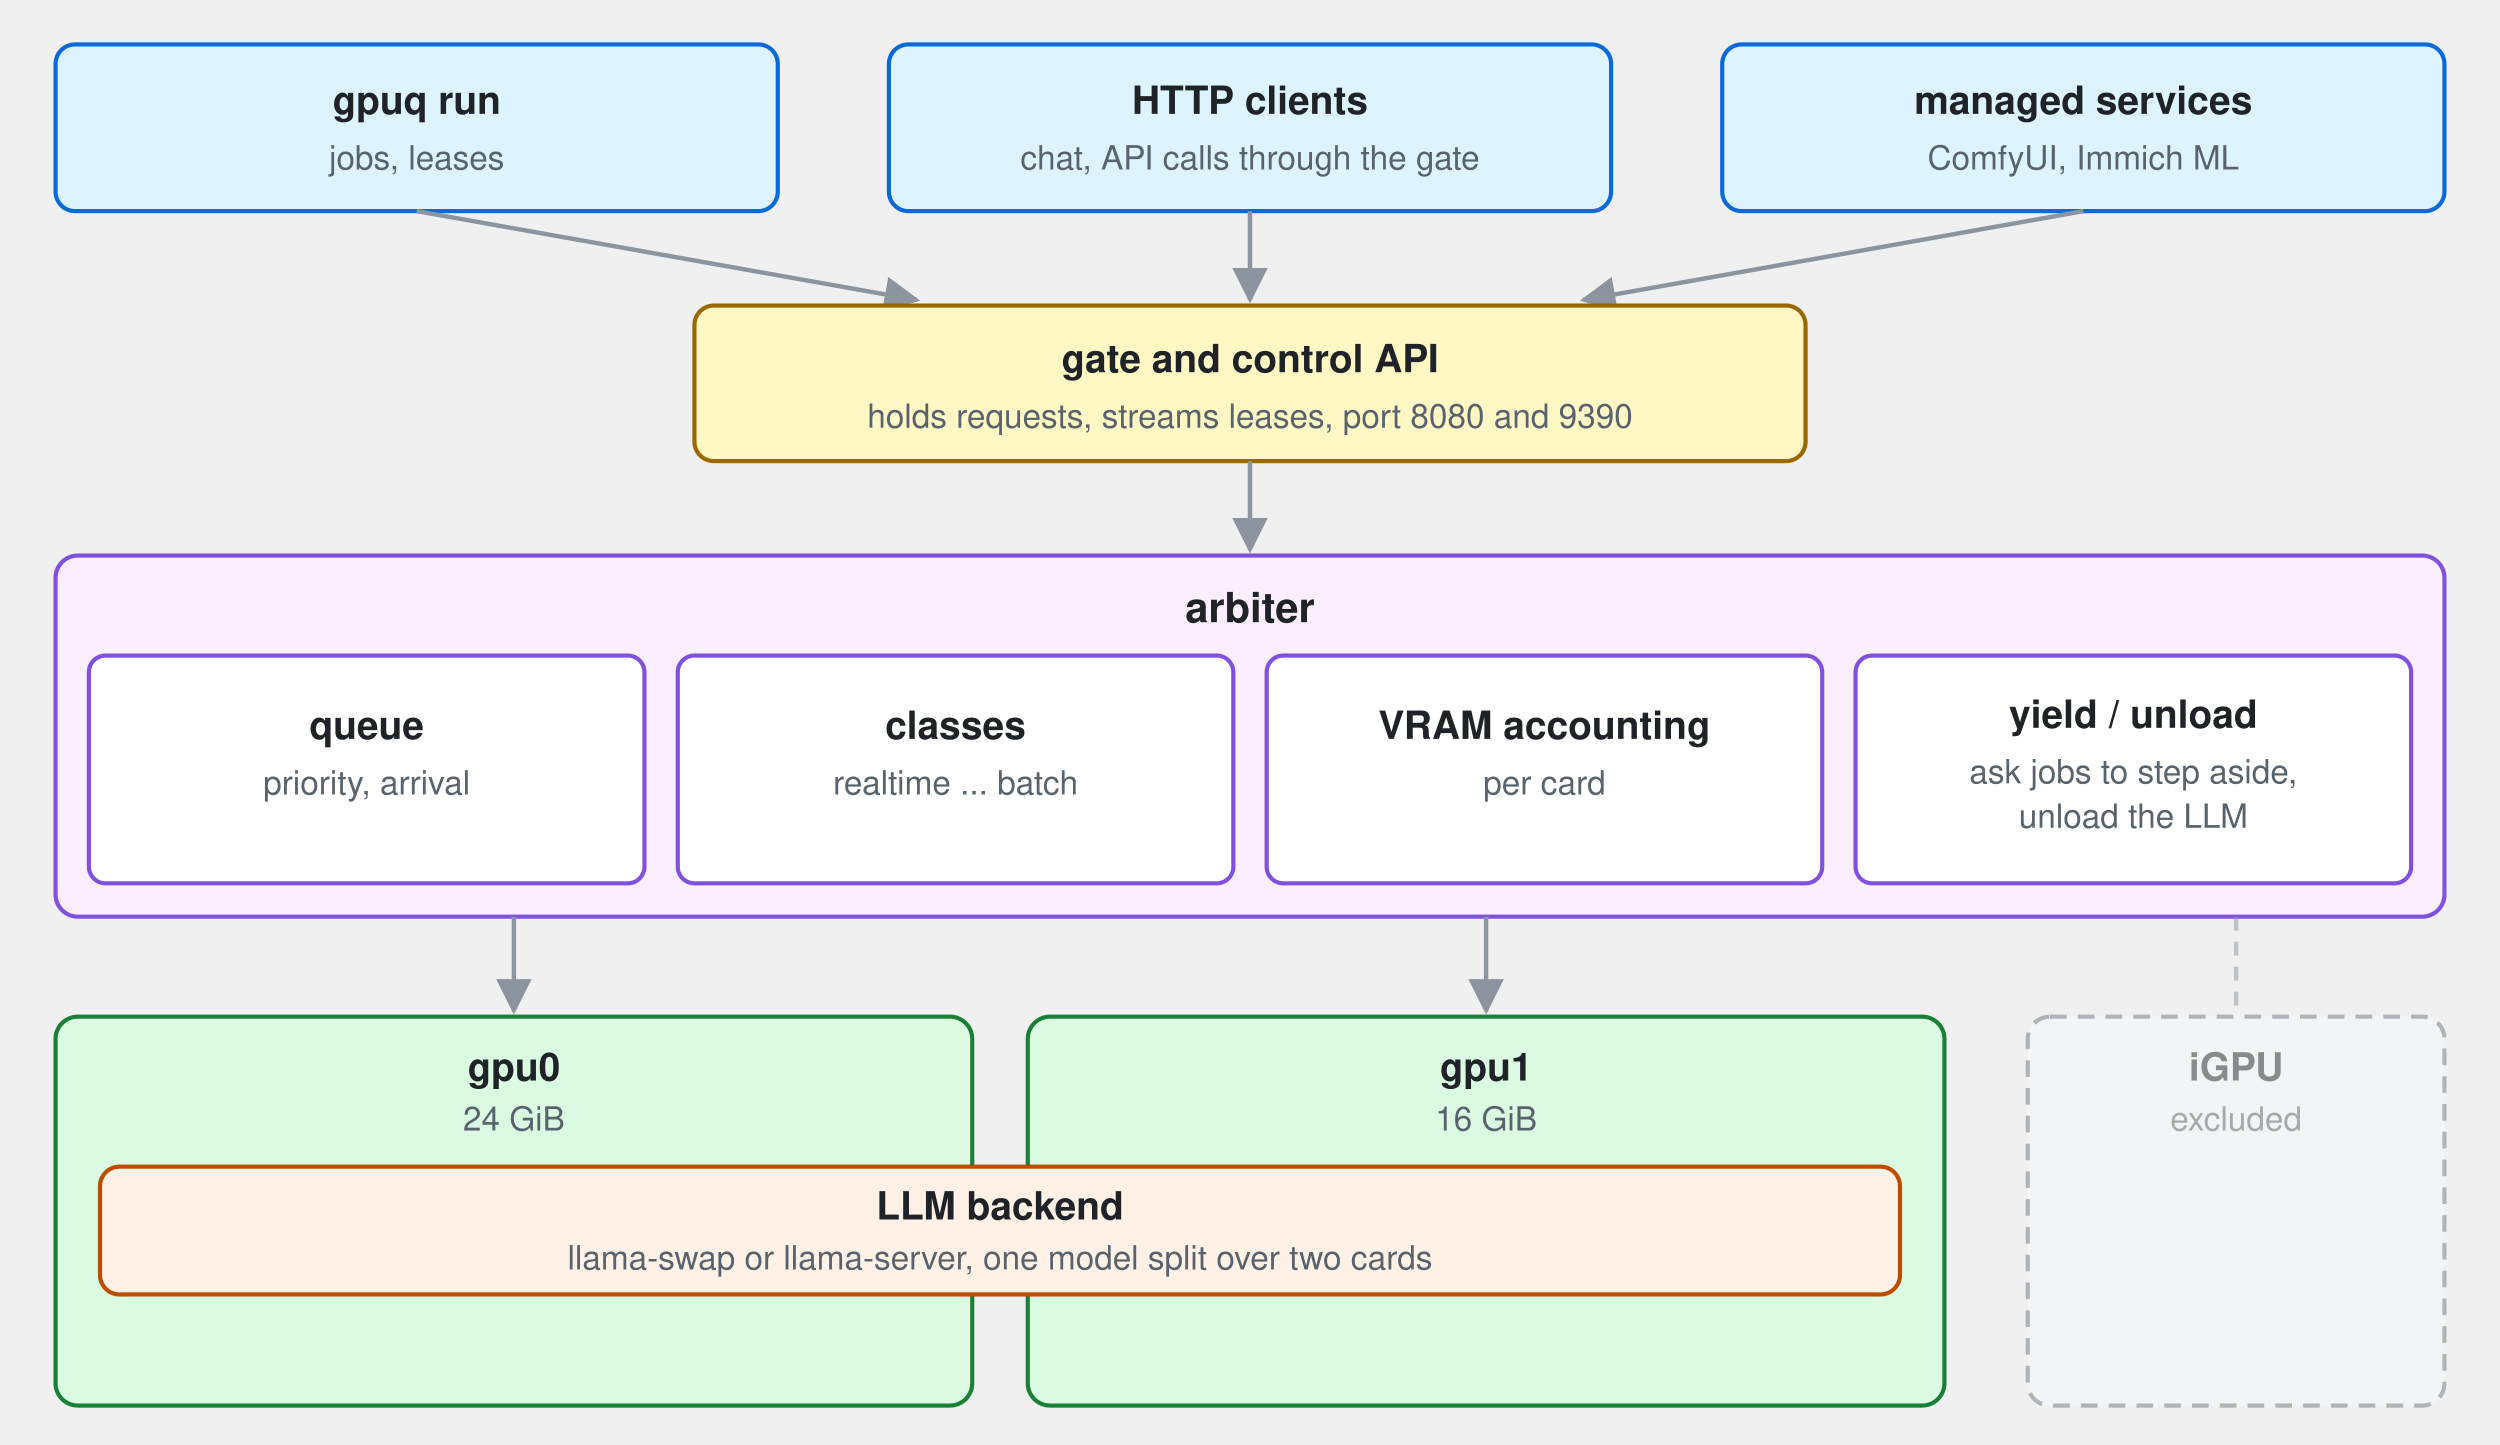
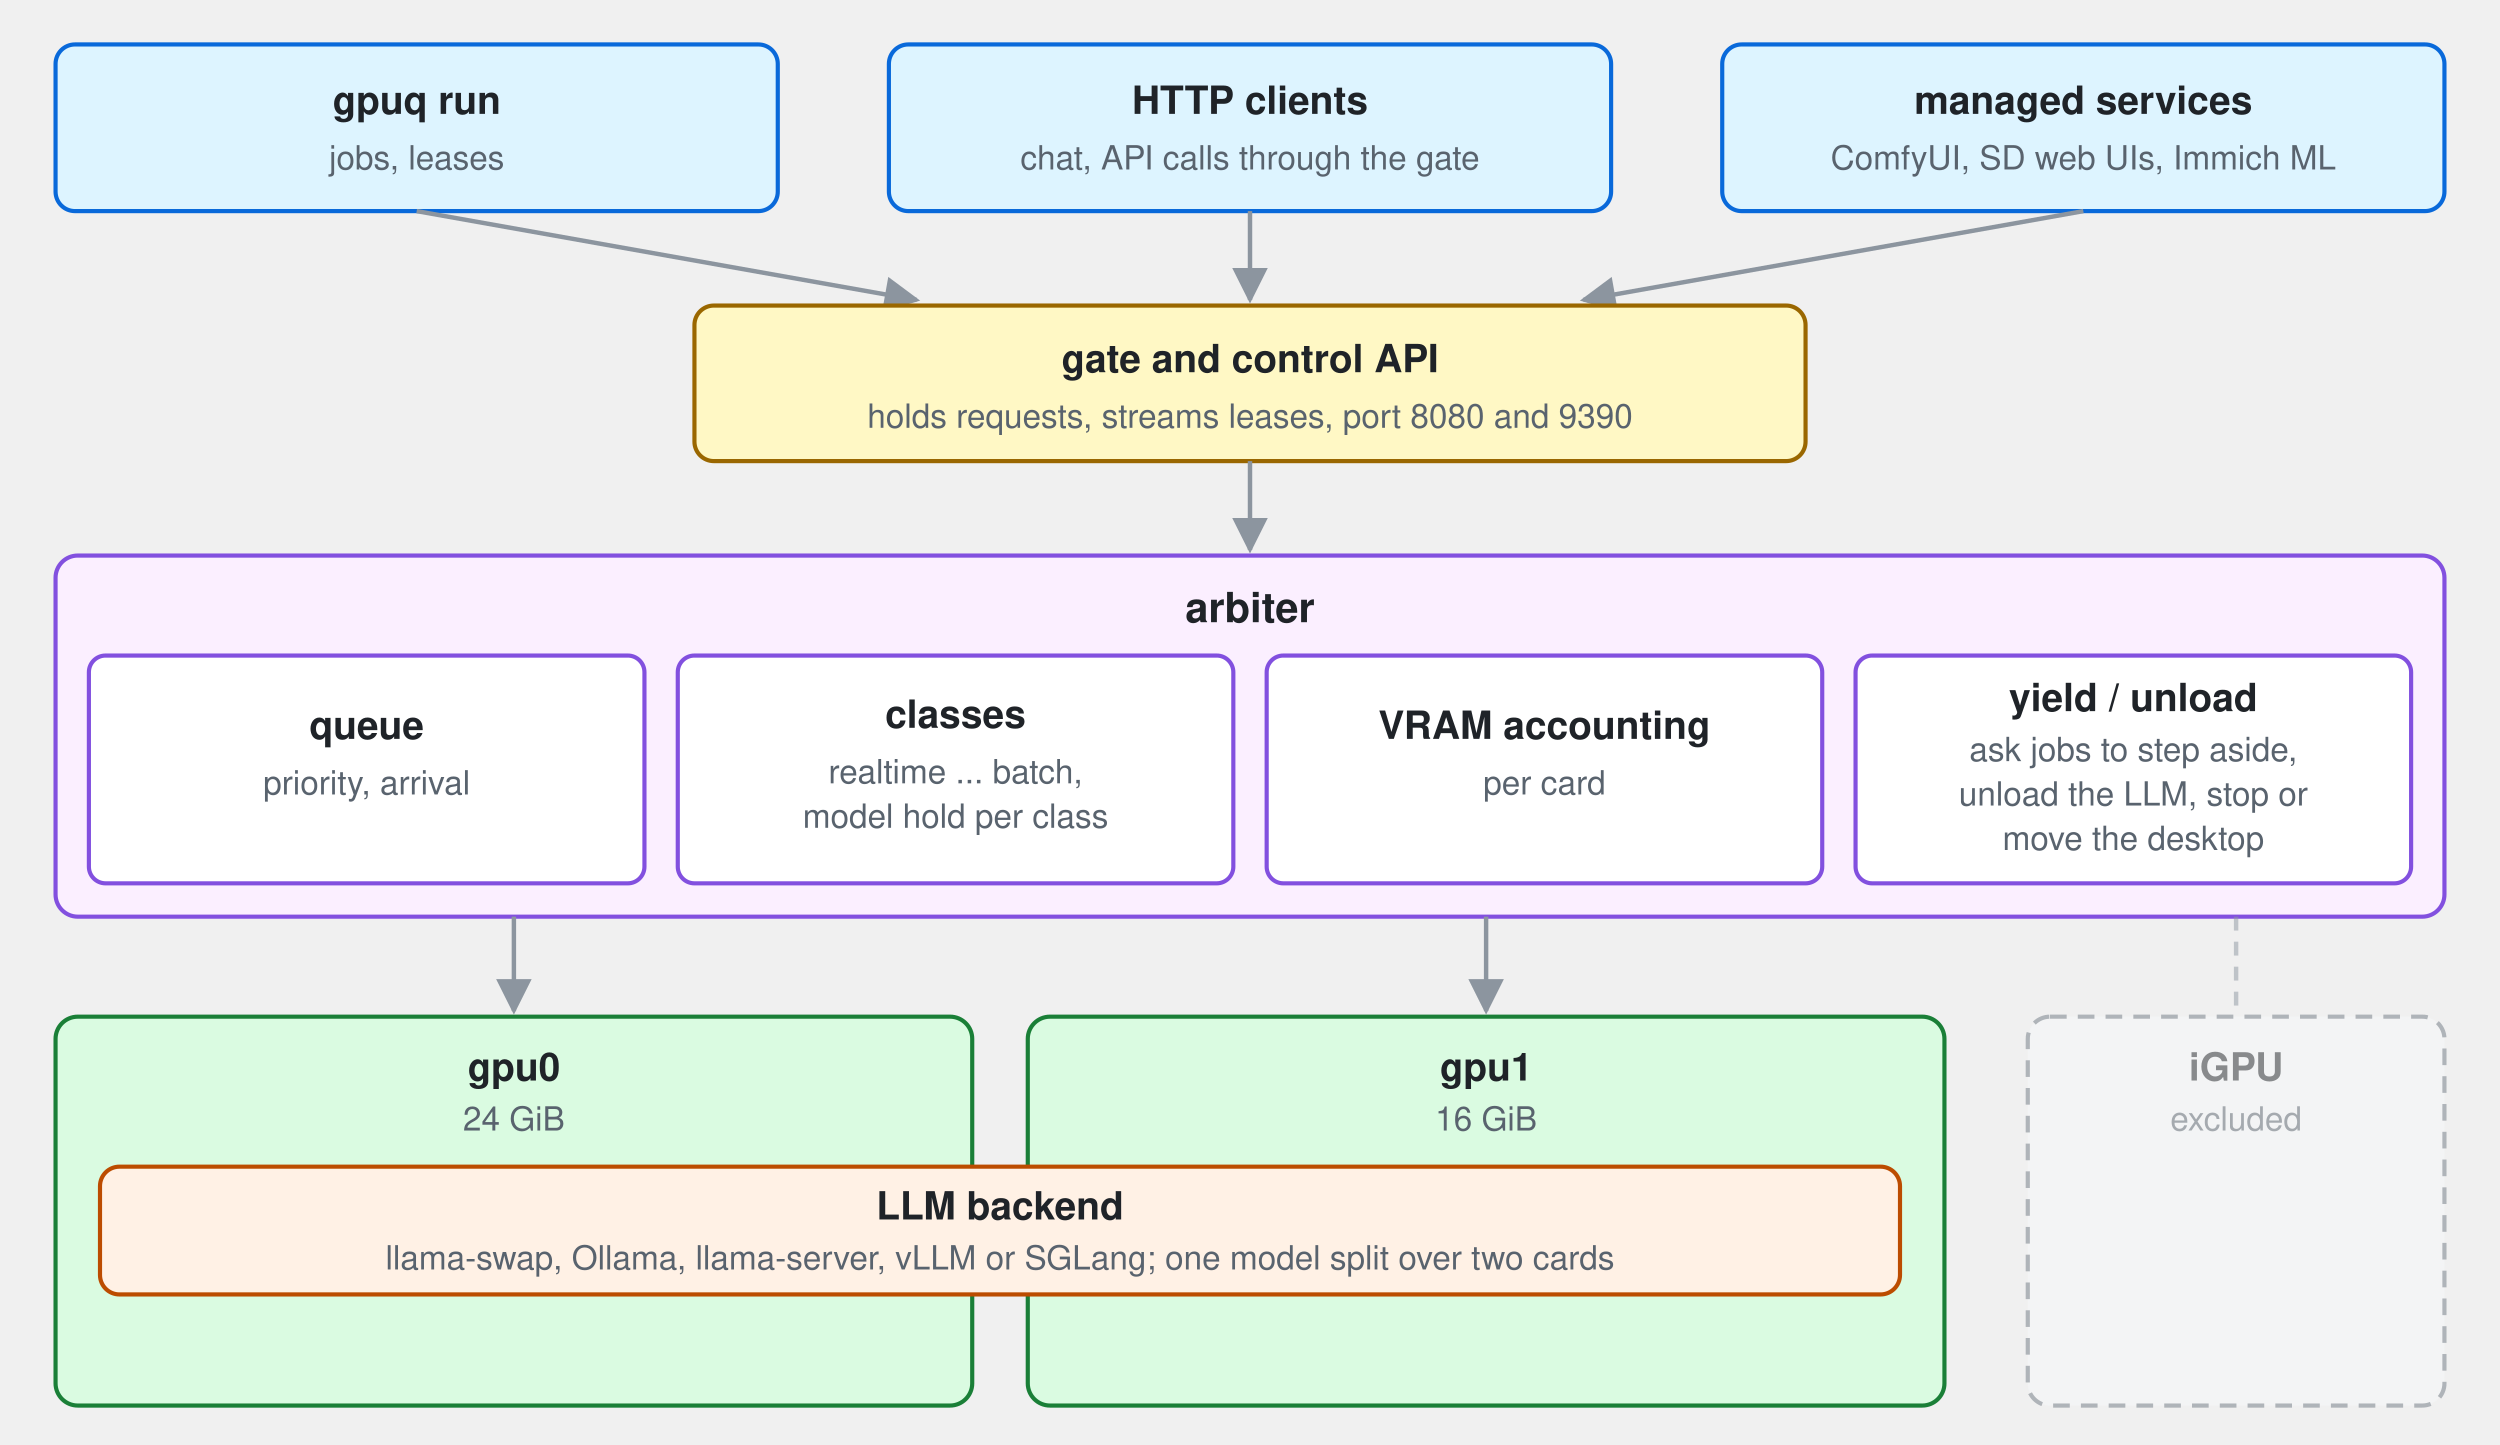
<svg xmlns="http://www.w3.org/2000/svg" viewBox="0 0 900 520" role="img" aria-labelledby="title desc">
  <defs>
    <style>
      text { font-family: -apple-system, "Segoe UI", Helvetica, Arial, sans-serif; text-anchor: middle; }
      .t { font-size: 14px; font-weight: 600; fill: #1f2328; }
      .s { font-size: 12px; fill: #59636e; }
      .h { font-size: 15px; font-weight: 600; fill: #1f2328; }
      rect { stroke-width: 1.5; }
      .client { fill: #ddf4ff; stroke: #0969da; }
      .gate { fill: #fff8c5; stroke: #9a6700; }
      .arb { fill: #fbefff; stroke: #8250df; }
      .item { fill: #ffffff; stroke: #8250df; }
      .card { fill: #dafbe1; stroke: #1a7f37; }
      .llm { fill: #fff1e5; stroke: #bc4c00; }
      .off { fill: #f6f8fa; stroke: #6e7781; stroke-dasharray: 6 4; }
      .offg { opacity: 0.5; }
      .arrow { stroke: #8c959f; stroke-width: 1.6; fill: none; }
      .dash { stroke-dasharray: 5 4; }
      .head { fill: #8c959f; }
      @media (prefers-color-scheme: dark) {
        .t, .h { fill: #e6edf3; }
        .s { fill: #9198a1; }
        .client { fill: #121d2f; stroke: #4493f8; }
        .gate { fill: #272115; stroke: #d29922; }
        .arb { fill: #1e1530; stroke: #a371f7; }
        .item { fill: #0d1117; stroke: #a371f7; }
        .card { fill: #0f2417; stroke: #3fb950; }
        .llm { fill: #2a1a0e; stroke: #db6d28; }
        .off { fill: #161b22; stroke: #8b949e; }
      }
    </style>
    <marker id="ah" viewBox="0 0 10 10" refX="9" refY="5" markerWidth="8" markerHeight="8" orient="auto-start-reverse">
      <path class="head" d="M0,0 L10,5 L0,10 z" />
    </marker>
  </defs>
  <rect class="client" x="20" y="16" width="260" height="60" rx="7" />
  <text class="t" x="150" y="41">gpuq run</text>
  <text class="s" x="150" y="61">jobs, leases</text>
  <rect class="client" x="320" y="16" width="260" height="60" rx="7" />
  <text class="t" x="450" y="41">HTTP clients</text>
  <text class="s" x="450" y="61">chat, API calls through the gate</text>
  <rect class="client" x="620" y="16" width="260" height="60" rx="7" />
  <text class="t" x="750" y="41">managed services</text>
-   <text class="s" x="750" y="61">ComfyUI, Immich ML</text>
+   <text class="s" x="750" y="61">ComfyUI, SD web UIs, Immich ML</text>
  <path class="arrow" d="M150,76 L330,108" marker-end="url(#ah)" />
  <path class="arrow" d="M450,76 L450,108" marker-end="url(#ah)" />
  <path class="arrow" d="M750,76 L570,108" marker-end="url(#ah)" />
  <rect class="gate" x="250" y="110" width="400" height="56" rx="7" />
  <text class="t" x="450" y="134">gate and control API</text>
  <text class="s" x="450" y="154">holds requests, streams leases, port 8080 and 9390</text>
  <path class="arrow" d="M450,166 L450,198" marker-end="url(#ah)" />
  <rect class="arb" x="20" y="200" width="860" height="130" rx="8" />
  <text class="h" x="450" y="224">arbiter</text>
  <rect class="item" x="32" y="236" width="200" height="82" rx="6" />
  <text class="t" x="132" y="266">queue</text>
  <text class="s" x="132" y="286">priority, arrival</text>
  <rect class="item" x="244" y="236" width="200" height="82" rx="6" />
-   <text class="t" x="344" y="266">classes</text>
-   <text class="s" x="344" y="286">realtime ... batch</text>
+   <text class="t" x="344" y="262">classes</text>
+   <text class="s" x="344" y="282">realtime ... batch,</text>
+   <text class="s" x="344" y="298">model hold per class</text>
  <rect class="item" x="456" y="236" width="200" height="82" rx="6" />
  <text class="t" x="556" y="266">VRAM accounting</text>
  <text class="s" x="556" y="286">per card</text>
  <rect class="item" x="668" y="236" width="200" height="82" rx="6" />
-   <text class="t" x="768" y="262">yield / unload</text>
-   <text class="s" x="768" y="282">ask jobs to step aside,</text>
-   <text class="s" x="768" y="298">unload the LLM</text>
+   <text class="t" x="768" y="256">yield / unload</text>
+   <text class="s" x="768" y="274">ask jobs to step aside,</text>
+   <text class="s" x="768" y="290">unload the LLM, stop or</text>
+   <text class="s" x="768" y="306">move the desktop</text>
  <path class="arrow" d="M185,330 L185,364" marker-end="url(#ah)" />
  <path class="arrow" d="M535,330 L535,364" marker-end="url(#ah)" />
  <path class="arrow dash offg" d="M805,330 L805,366" />
  <rect class="card" x="20" y="366" width="330" height="140" rx="8" />
  <text class="t" x="185" y="389">gpu0</text>
  <text class="s" x="185" y="407">24 GiB</text>
  <rect class="card" x="370" y="366" width="330" height="140" rx="8" />
  <text class="t" x="535" y="389">gpu1</text>
  <text class="s" x="535" y="407">16 GiB</text>
  <g class="offg">
    <rect class="off" x="730" y="366" width="150" height="140" rx="8" />
    <text class="t" x="805" y="389">iGPU</text>
    <text class="s" x="805" y="407">excluded</text>
  </g>
  <rect class="llm" x="36" y="420" width="648" height="46" rx="7" />
  <text class="t" x="360" y="439">LLM backend</text>
-   <text class="s" x="360" y="457">llama-swap or llama-server, one model split over two cards</text>
+   <text class="s" x="360" y="457">llama-swap, Ollama, llama-server, vLLM or SGLang; one model split over two cards</text>
</svg>
